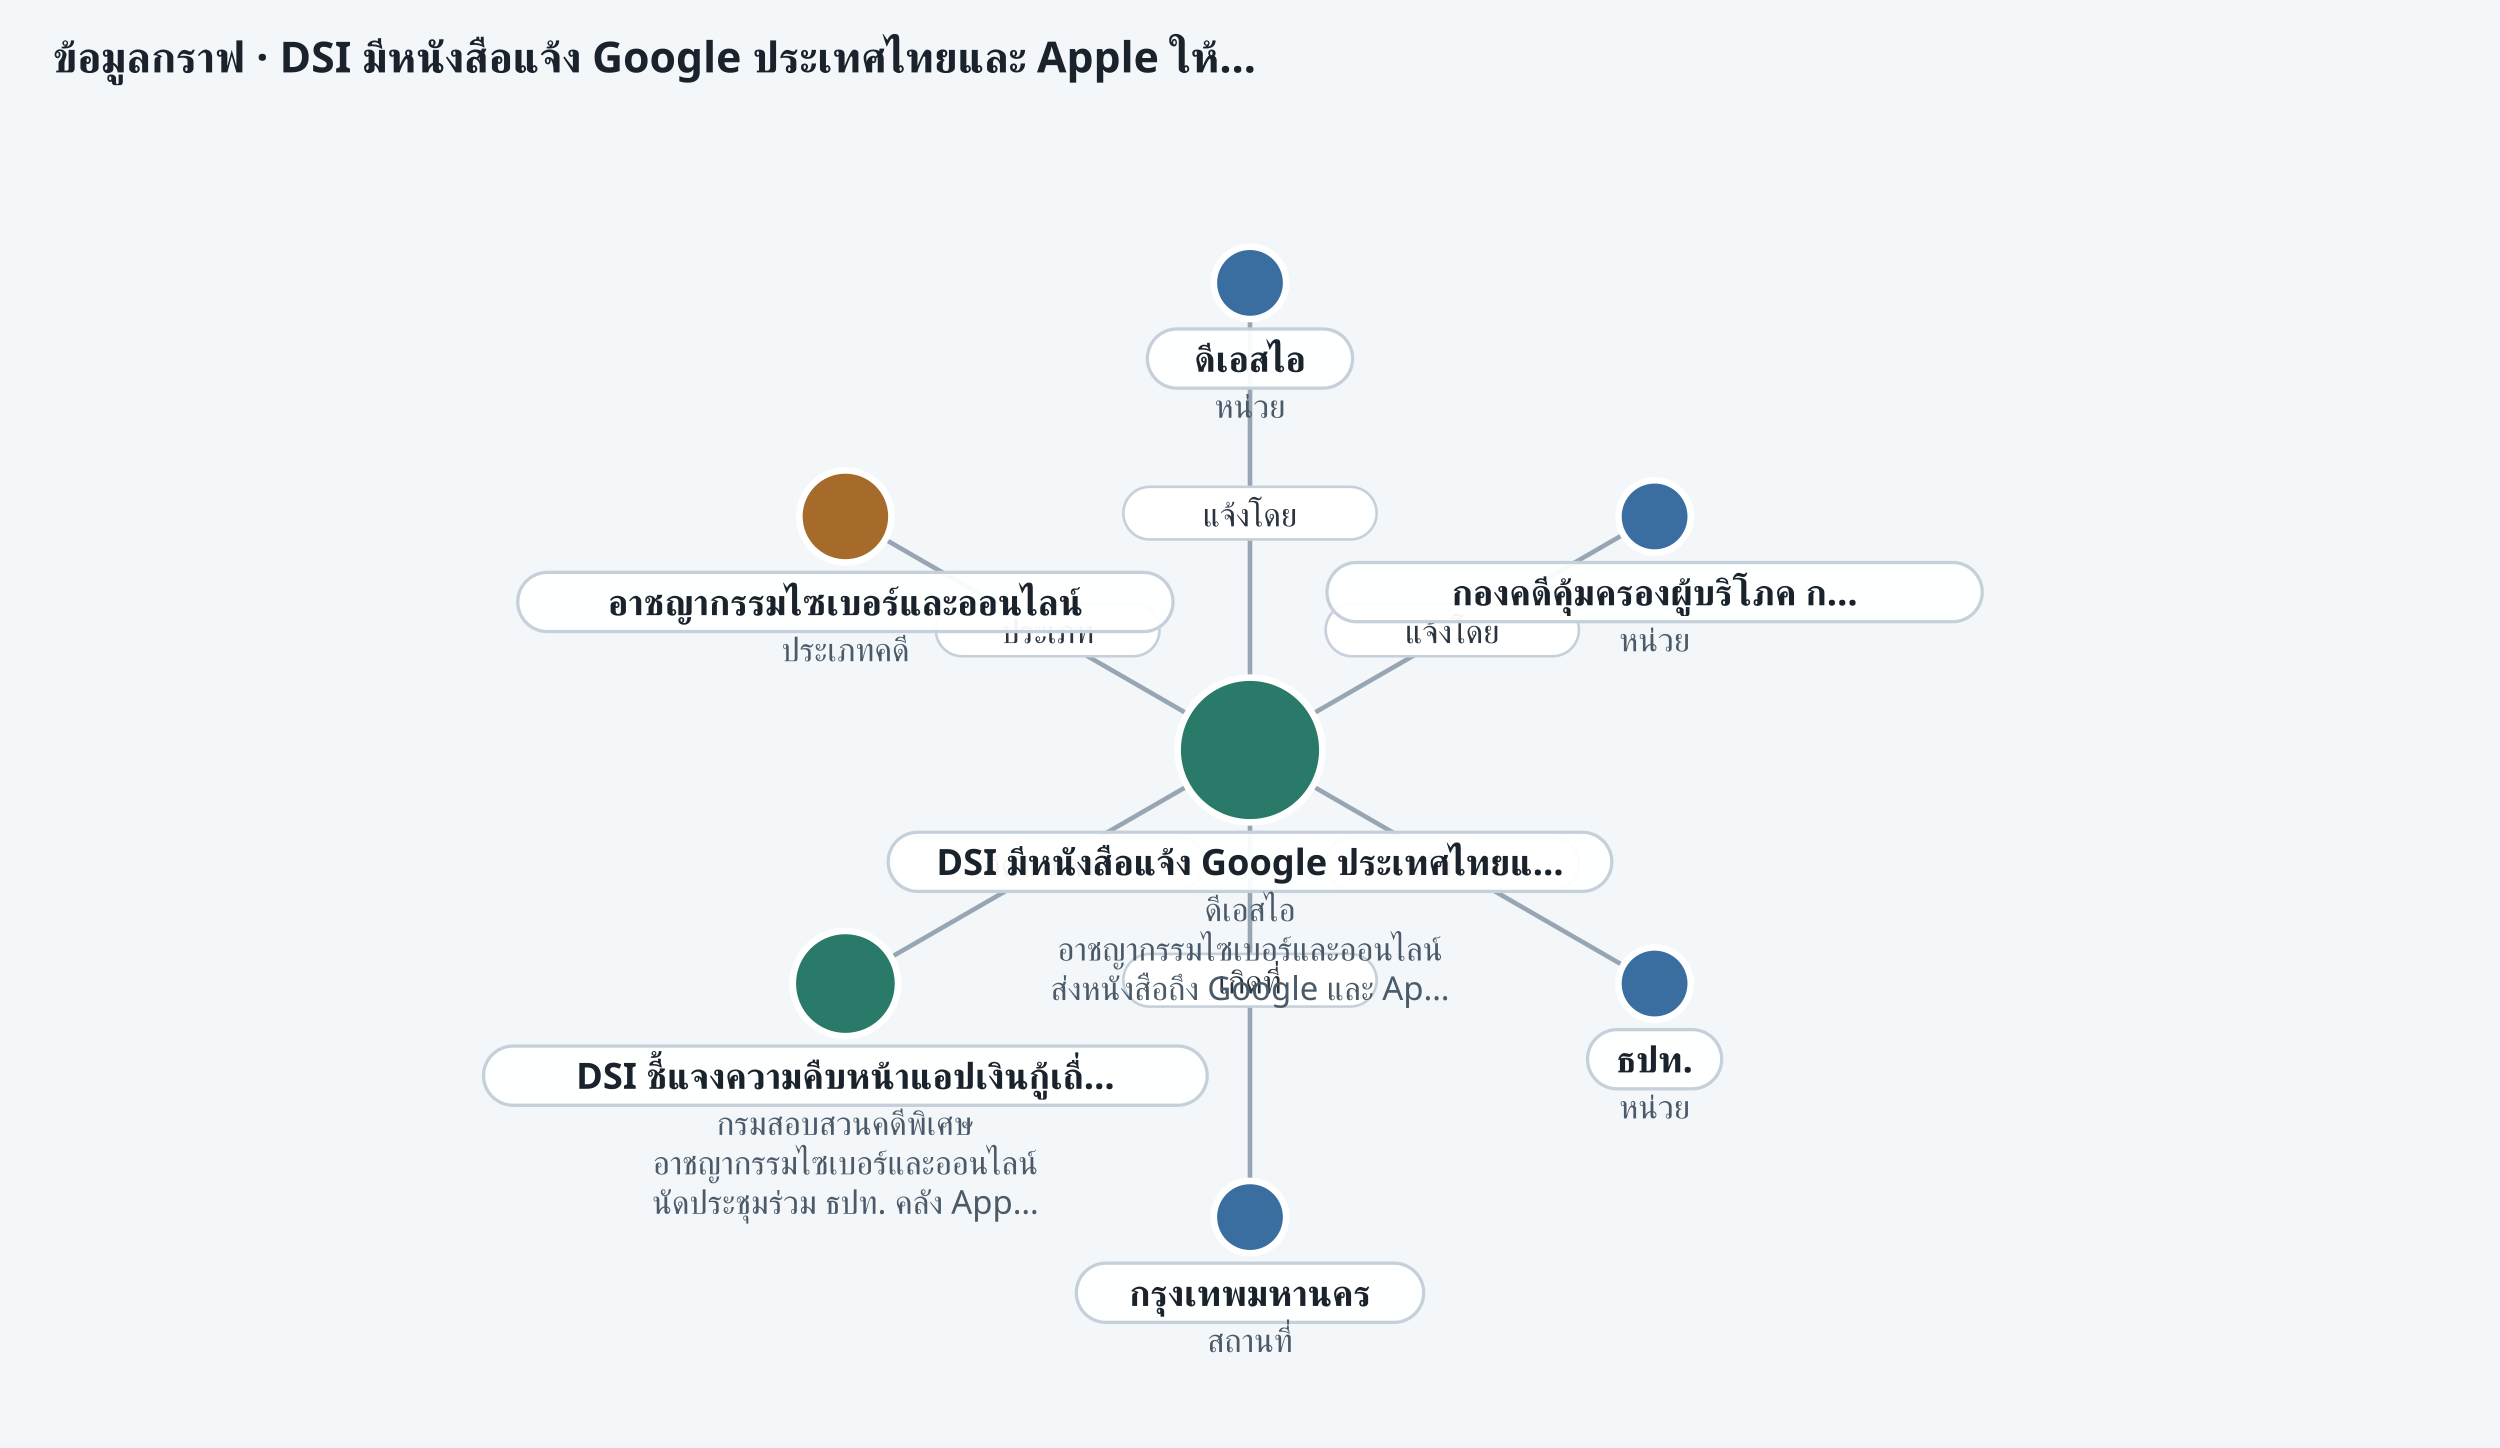
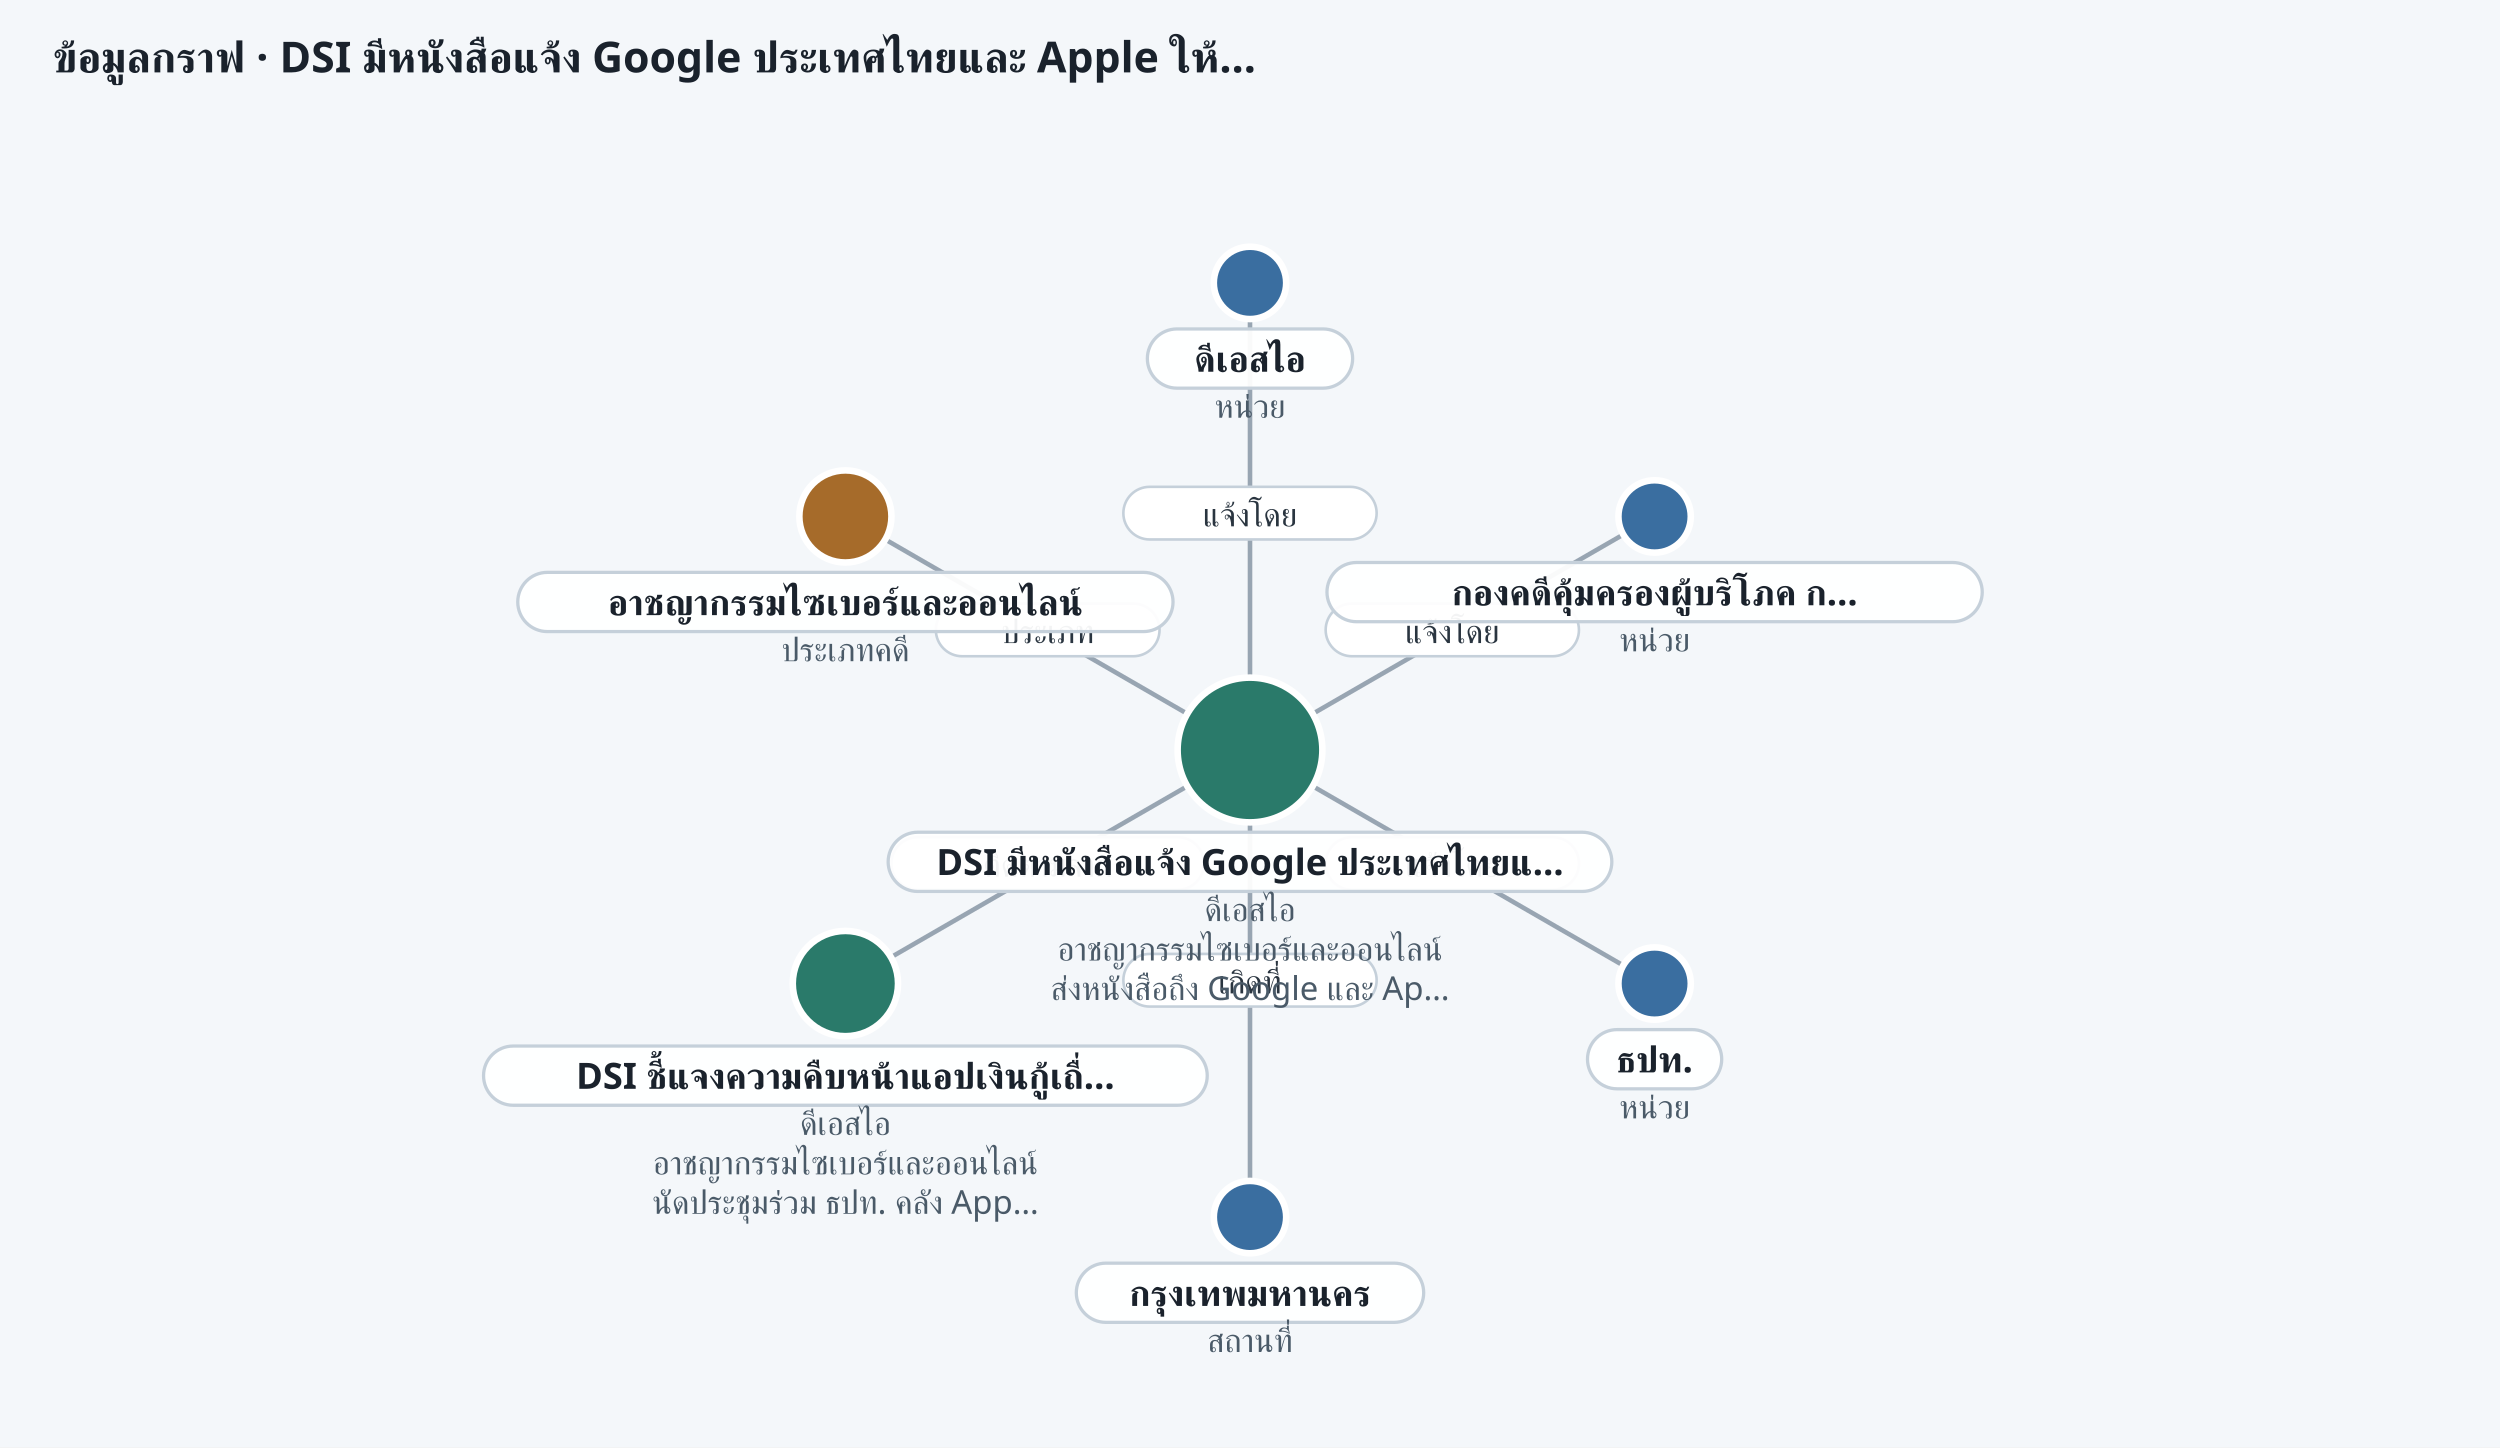
<svg xmlns="http://www.w3.org/2000/svg" width="760" height="440" viewBox="0 0 760 440" role="img" aria-label="ego graph 20261114-cyber-01">
  <rect width="100%" height="100%" fill="#f4f7fa" />
  <text x="16" y="22" font-size="13" font-weight="700" fill="#1a222c" font-family="Sarabun, Anuphan, sans-serif">ข้อมูลกราฟ · DSI มีหนังสือแจ้ง Google ประเทศไทยและ Apple ให้…</text>
  <line x1="380.0" y1="228.0" x2="380.0" y2="86.0" stroke="#7a8a9a" stroke-width="1.4" opacity="0.75" />
  <rect x="341.5" y="148.0" width="77.0" height="16" rx="8" fill="#fff" stroke="#c5d0da" stroke-width="0.8" />
  <text x="380.0" y="160.0" text-anchor="middle" font-size="10" fill="#2a3540" font-family="Sarabun, Anuphan, sans-serif">แจ้งโดย</text>
  <line x1="380.0" y1="228.0" x2="503.0" y2="157.0" stroke="#7a8a9a" stroke-width="1.4" opacity="0.75" />
  <rect x="403.0" y="183.5" width="77.0" height="16" rx="8" fill="#fff" stroke="#c5d0da" stroke-width="0.8" />
  <text x="441.5" y="195.5" text-anchor="middle" font-size="10" fill="#2a3540" font-family="Sarabun, Anuphan, sans-serif">แจ้งโดย</text>
  <line x1="380.0" y1="228.0" x2="503.0" y2="299.0" stroke="#7a8a9a" stroke-width="1.4" opacity="0.75" />
  <rect x="403.0" y="254.5" width="77.0" height="16" rx="8" fill="#fff" stroke="#c5d0da" stroke-width="0.8" />
  <text x="441.5" y="266.5" text-anchor="middle" font-size="10" fill="#2a3540" font-family="Sarabun, Anuphan, sans-serif">แจ้งโดย</text>
  <line x1="380.0" y1="228.0" x2="380.0" y2="370.0" stroke="#7a8a9a" stroke-width="1.4" opacity="0.75" />
  <rect x="341.5" y="290.0" width="77.0" height="16" rx="8" fill="#fff" stroke="#c5d0da" stroke-width="0.8" />
  <text x="380.0" y="302.0" text-anchor="middle" font-size="10" fill="#2a3540" font-family="Sarabun, Anuphan, sans-serif">เกิดที่</text>
  <line x1="257.0" y1="299.0" x2="380.0" y2="228.0" stroke="#7a8a9a" stroke-width="1.4" opacity="0.75" />
  <rect x="271.0" y="254.5" width="95.0" height="16" rx="8" fill="#fff" stroke="#c5d0da" stroke-width="0.8" />
  <text x="318.5" y="266.5" text-anchor="middle" font-size="10" fill="#2a3540" font-family="Sarabun, Anuphan, sans-serif">ติดตามจาก</text>
  <line x1="380.0" y1="228.0" x2="257.0" y2="157.0" stroke="#7a8a9a" stroke-width="1.4" opacity="0.75" />
  <rect x="284.5" y="183.5" width="68.0" height="16" rx="8" fill="#fff" stroke="#c5d0da" stroke-width="0.8" />
  <text x="318.5" y="195.5" text-anchor="middle" font-size="10" fill="#2a3540" font-family="Sarabun, Anuphan, sans-serif">ประเภท</text>
  <circle cx="380.0" cy="228.0" r="22" fill="#2a7a6a" stroke="#fff" stroke-width="2" />
  <rect x="270.0" y="253.0" width="220.0" height="18" rx="9" fill="rgba(255,255,255,0.94)" stroke="#c5d0da" />
  <text x="380.0" y="266.0" text-anchor="middle" font-size="11" font-weight="600" fill="#1a222c" font-family="Sarabun, Anuphan, sans-serif">DSI มีหนังสือแจ้ง Google ประเทศไทยแ…</text>
  <text x="380.0" y="280.0" text-anchor="middle" font-size="10" fill="#4a5a68" font-family="Sarabun, Anuphan, sans-serif">ดีเอสไอ</text>
  <text x="380.0" y="292.0" text-anchor="middle" font-size="10" fill="#4a5a68" font-family="Sarabun, Anuphan, sans-serif">อาชญากรรมไซเบอร์และออนไลน์</text>
  <text x="380.0" y="304.0" text-anchor="middle" font-size="10" fill="#4a5a68" font-family="Sarabun, Anuphan, sans-serif">ส่งหนังสือถึง Google และ Ap…</text>
  <circle cx="380.0" cy="86.0" r="11" fill="#3a6ea0" stroke="#fff" stroke-width="2" />
  <rect x="348.8" y="100.0" width="62.4" height="18" rx="9" fill="rgba(255,255,255,0.94)" stroke="#c5d0da" />
  <text x="380.0" y="113.0" text-anchor="middle" font-size="11" font-weight="600" fill="#1a222c" font-family="Sarabun, Anuphan, sans-serif">ดีเอสไอ</text>
  <text x="380.0" y="127.0" text-anchor="middle" font-size="10" fill="#4a5a68" font-family="Sarabun, Anuphan, sans-serif">หน่วย</text>
  <circle cx="503.0" cy="157.0" r="11" fill="#3a6ea0" stroke="#fff" stroke-width="2" />
  <rect x="403.4" y="171.0" width="199.2" height="18" rx="9" fill="rgba(255,255,255,0.94)" stroke="#c5d0da" />
  <text x="503.0" y="184.0" text-anchor="middle" font-size="11" font-weight="600" fill="#1a222c" font-family="Sarabun, Anuphan, sans-serif">กองคดีคุ้มครองผู้บริโภค ก…</text>
  <text x="503.0" y="198.0" text-anchor="middle" font-size="10" fill="#4a5a68" font-family="Sarabun, Anuphan, sans-serif">หน่วย</text>
  <circle cx="503.0" cy="299.0" r="11" fill="#3a6ea0" stroke="#fff" stroke-width="2" />
  <rect x="482.6" y="313.0" width="40.8" height="18" rx="9" fill="rgba(255,255,255,0.94)" stroke="#c5d0da" />
  <text x="503.0" y="326.0" text-anchor="middle" font-size="11" font-weight="600" fill="#1a222c" font-family="Sarabun, Anuphan, sans-serif">ธปท.</text>
  <text x="503.0" y="340.0" text-anchor="middle" font-size="10" fill="#4a5a68" font-family="Sarabun, Anuphan, sans-serif">หน่วย</text>
  <circle cx="380.0" cy="370.0" r="11" fill="#3a6ea0" stroke="#fff" stroke-width="2" />
  <rect x="327.2" y="384.0" width="105.6" height="18" rx="9" fill="rgba(255,255,255,0.94)" stroke="#c5d0da" />
  <text x="380.0" y="397.0" text-anchor="middle" font-size="11" font-weight="600" fill="#1a222c" font-family="Sarabun, Anuphan, sans-serif">กรุงเทพมหานคร</text>
  <text x="380.0" y="411.0" text-anchor="middle" font-size="10" fill="#4a5a68" font-family="Sarabun, Anuphan, sans-serif">สถานที่</text>
  <circle cx="257.0" cy="299.0" r="16" fill="#2a7a6a" stroke="#fff" stroke-width="2" />
  <rect x="147.0" y="318.0" width="220.0" height="18" rx="9" fill="rgba(255,255,255,0.94)" stroke="#c5d0da" />
  <text x="257.0" y="331.0" text-anchor="middle" font-size="11" font-weight="600" fill="#1a222c" font-family="Sarabun, Anuphan, sans-serif">DSI ชี้แจงความคืบหน้าแอปเงินกู้เถื่…</text>
-   <text x="257.0" y="345.0" text-anchor="middle" font-size="10" fill="#4a5a68" font-family="Sarabun, Anuphan, sans-serif">กรมสอบสวนคดีพิเศษ</text>
+   <text x="257.0" y="345.0" text-anchor="middle" font-size="10" fill="#4a5a68" font-family="Sarabun, Anuphan, sans-serif">ดีเอสไอ</text>
  <text x="257.0" y="357.0" text-anchor="middle" font-size="10" fill="#4a5a68" font-family="Sarabun, Anuphan, sans-serif">อาชญากรรมไซเบอร์และออนไลน์</text>
  <text x="257.0" y="369.0" text-anchor="middle" font-size="10" fill="#4a5a68" font-family="Sarabun, Anuphan, sans-serif">นัดประชุมร่วม ธปท. คลัง App…</text>
  <circle cx="257.0" cy="157.0" r="14" fill="#a66b2a" stroke="#fff" stroke-width="2" />
  <rect x="157.4" y="174.0" width="199.2" height="18" rx="9" fill="rgba(255,255,255,0.94)" stroke="#c5d0da" />
  <text x="257.0" y="187.0" text-anchor="middle" font-size="11" font-weight="600" fill="#1a222c" font-family="Sarabun, Anuphan, sans-serif">อาชญากรรมไซเบอร์และออนไลน์</text>
  <text x="257.0" y="201.0" text-anchor="middle" font-size="10" fill="#4a5a68" font-family="Sarabun, Anuphan, sans-serif">ประเภทคดี</text>
</svg>
